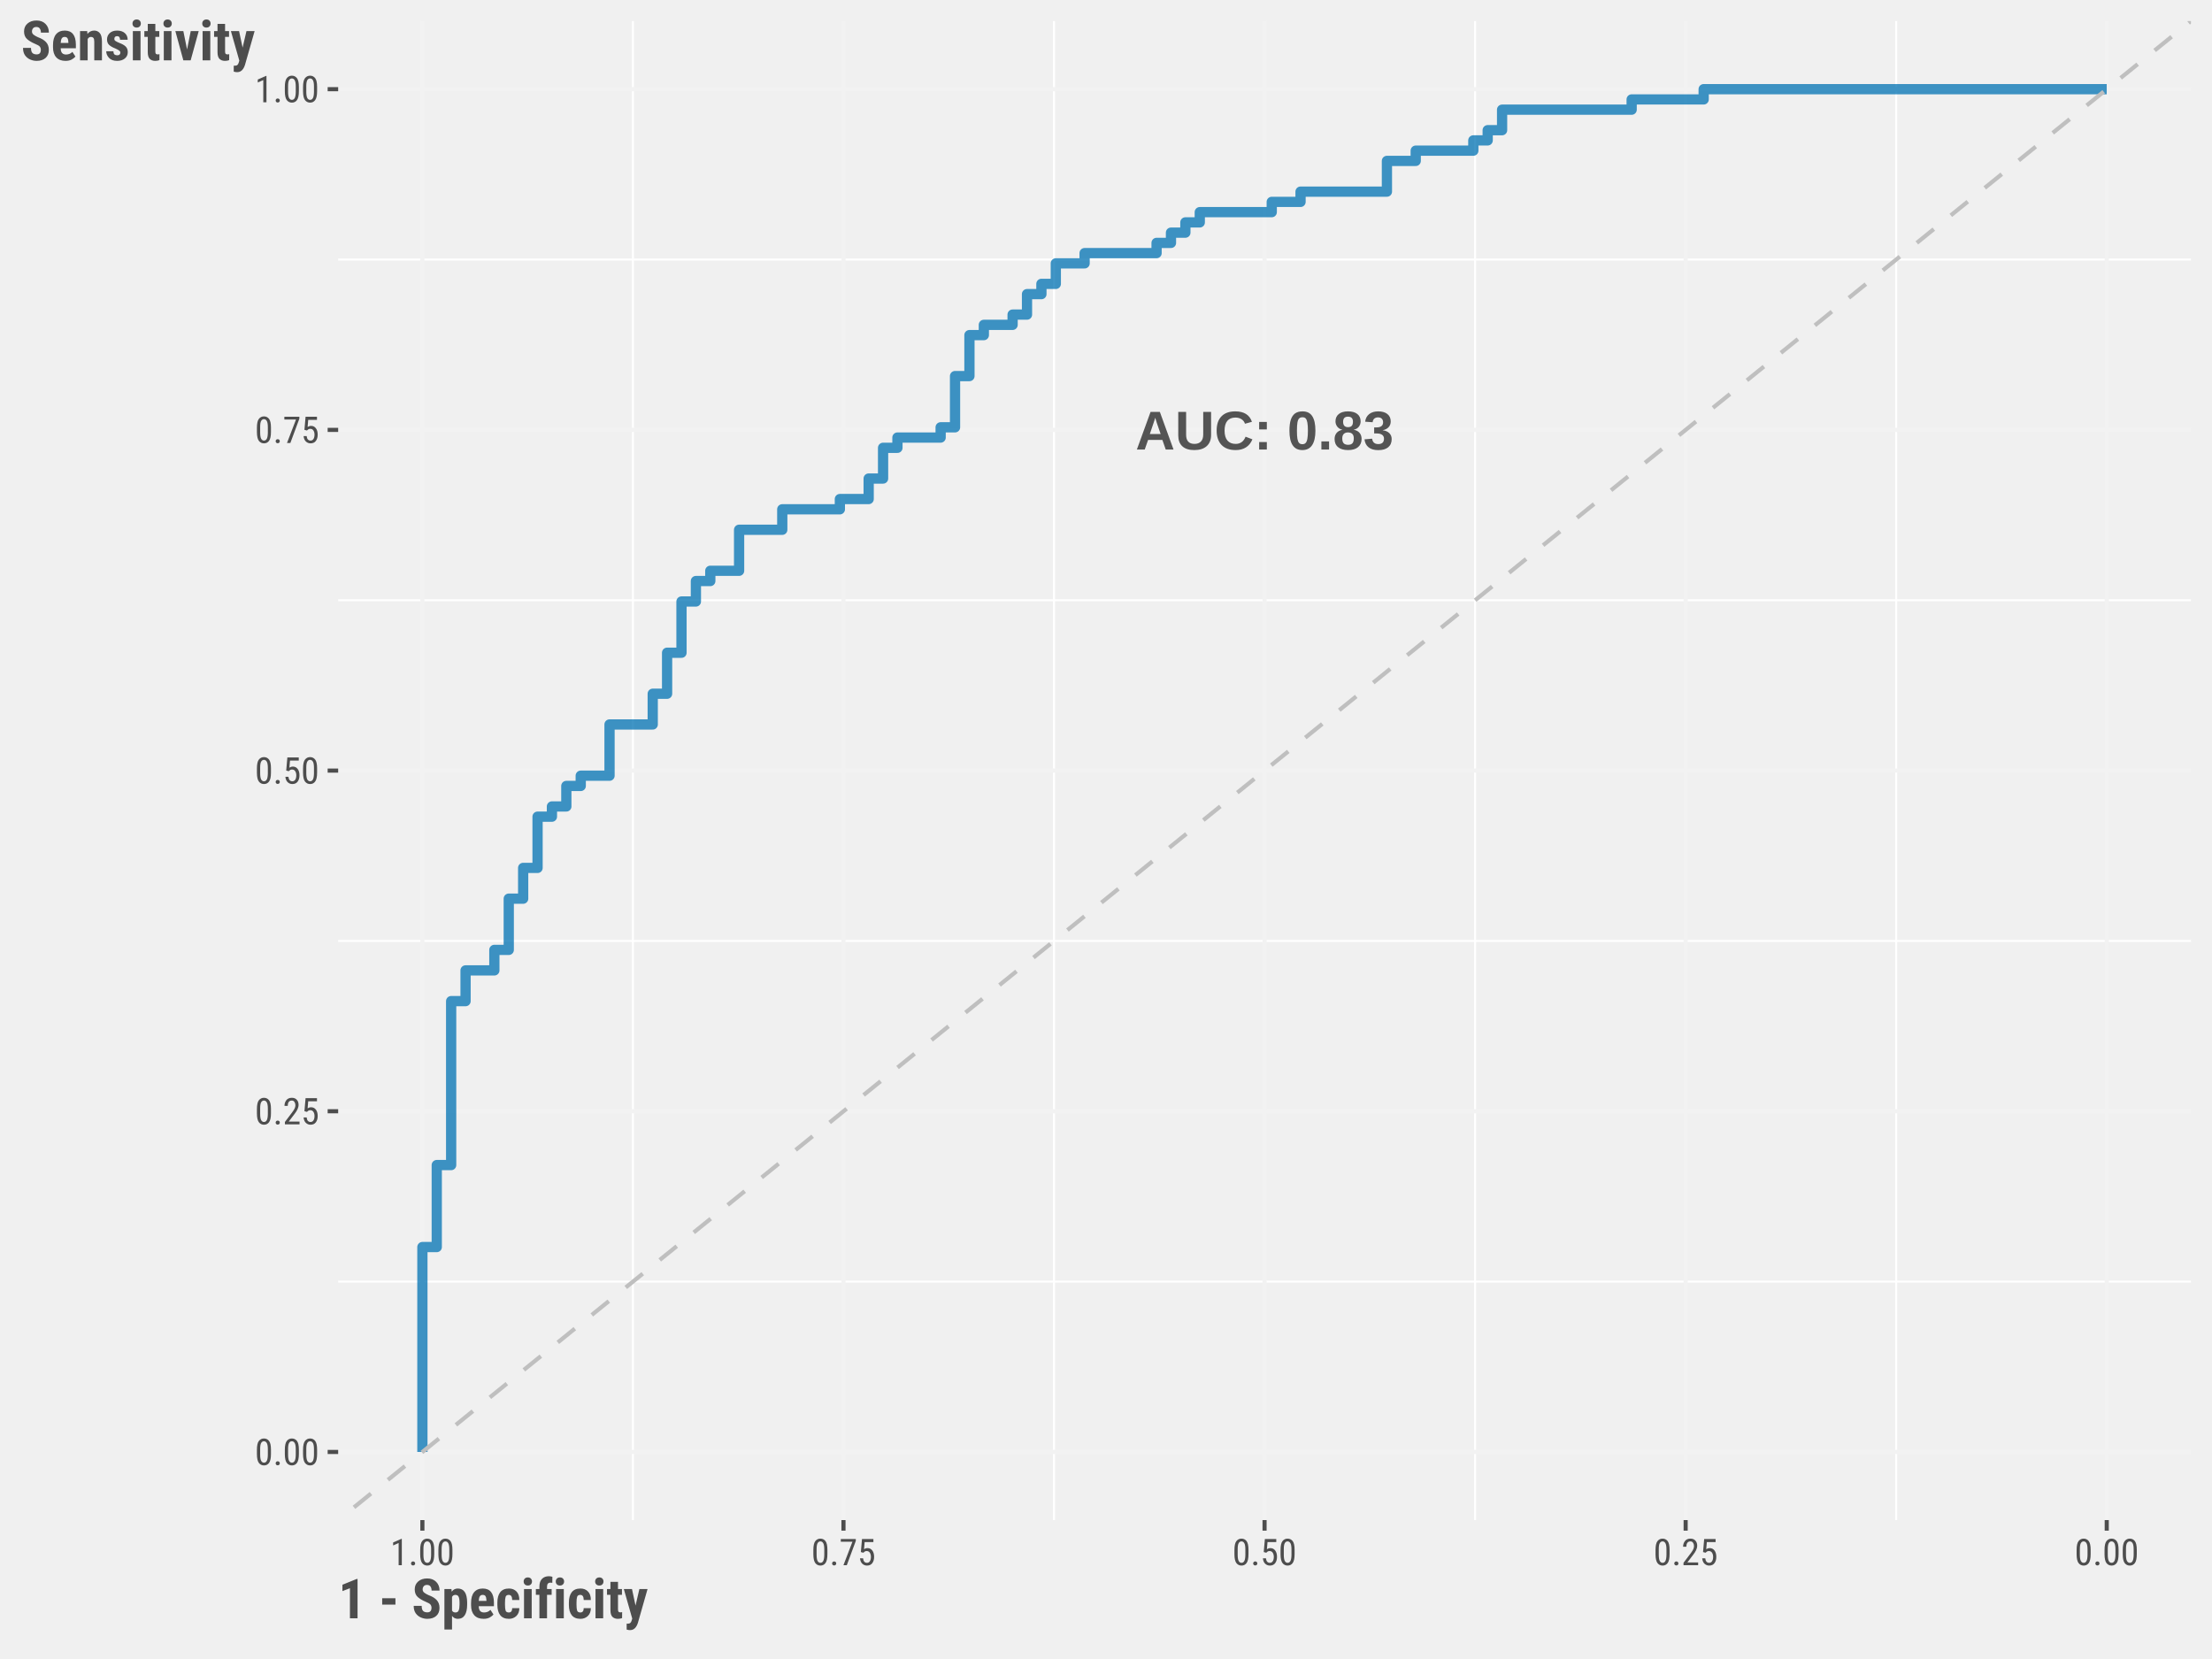
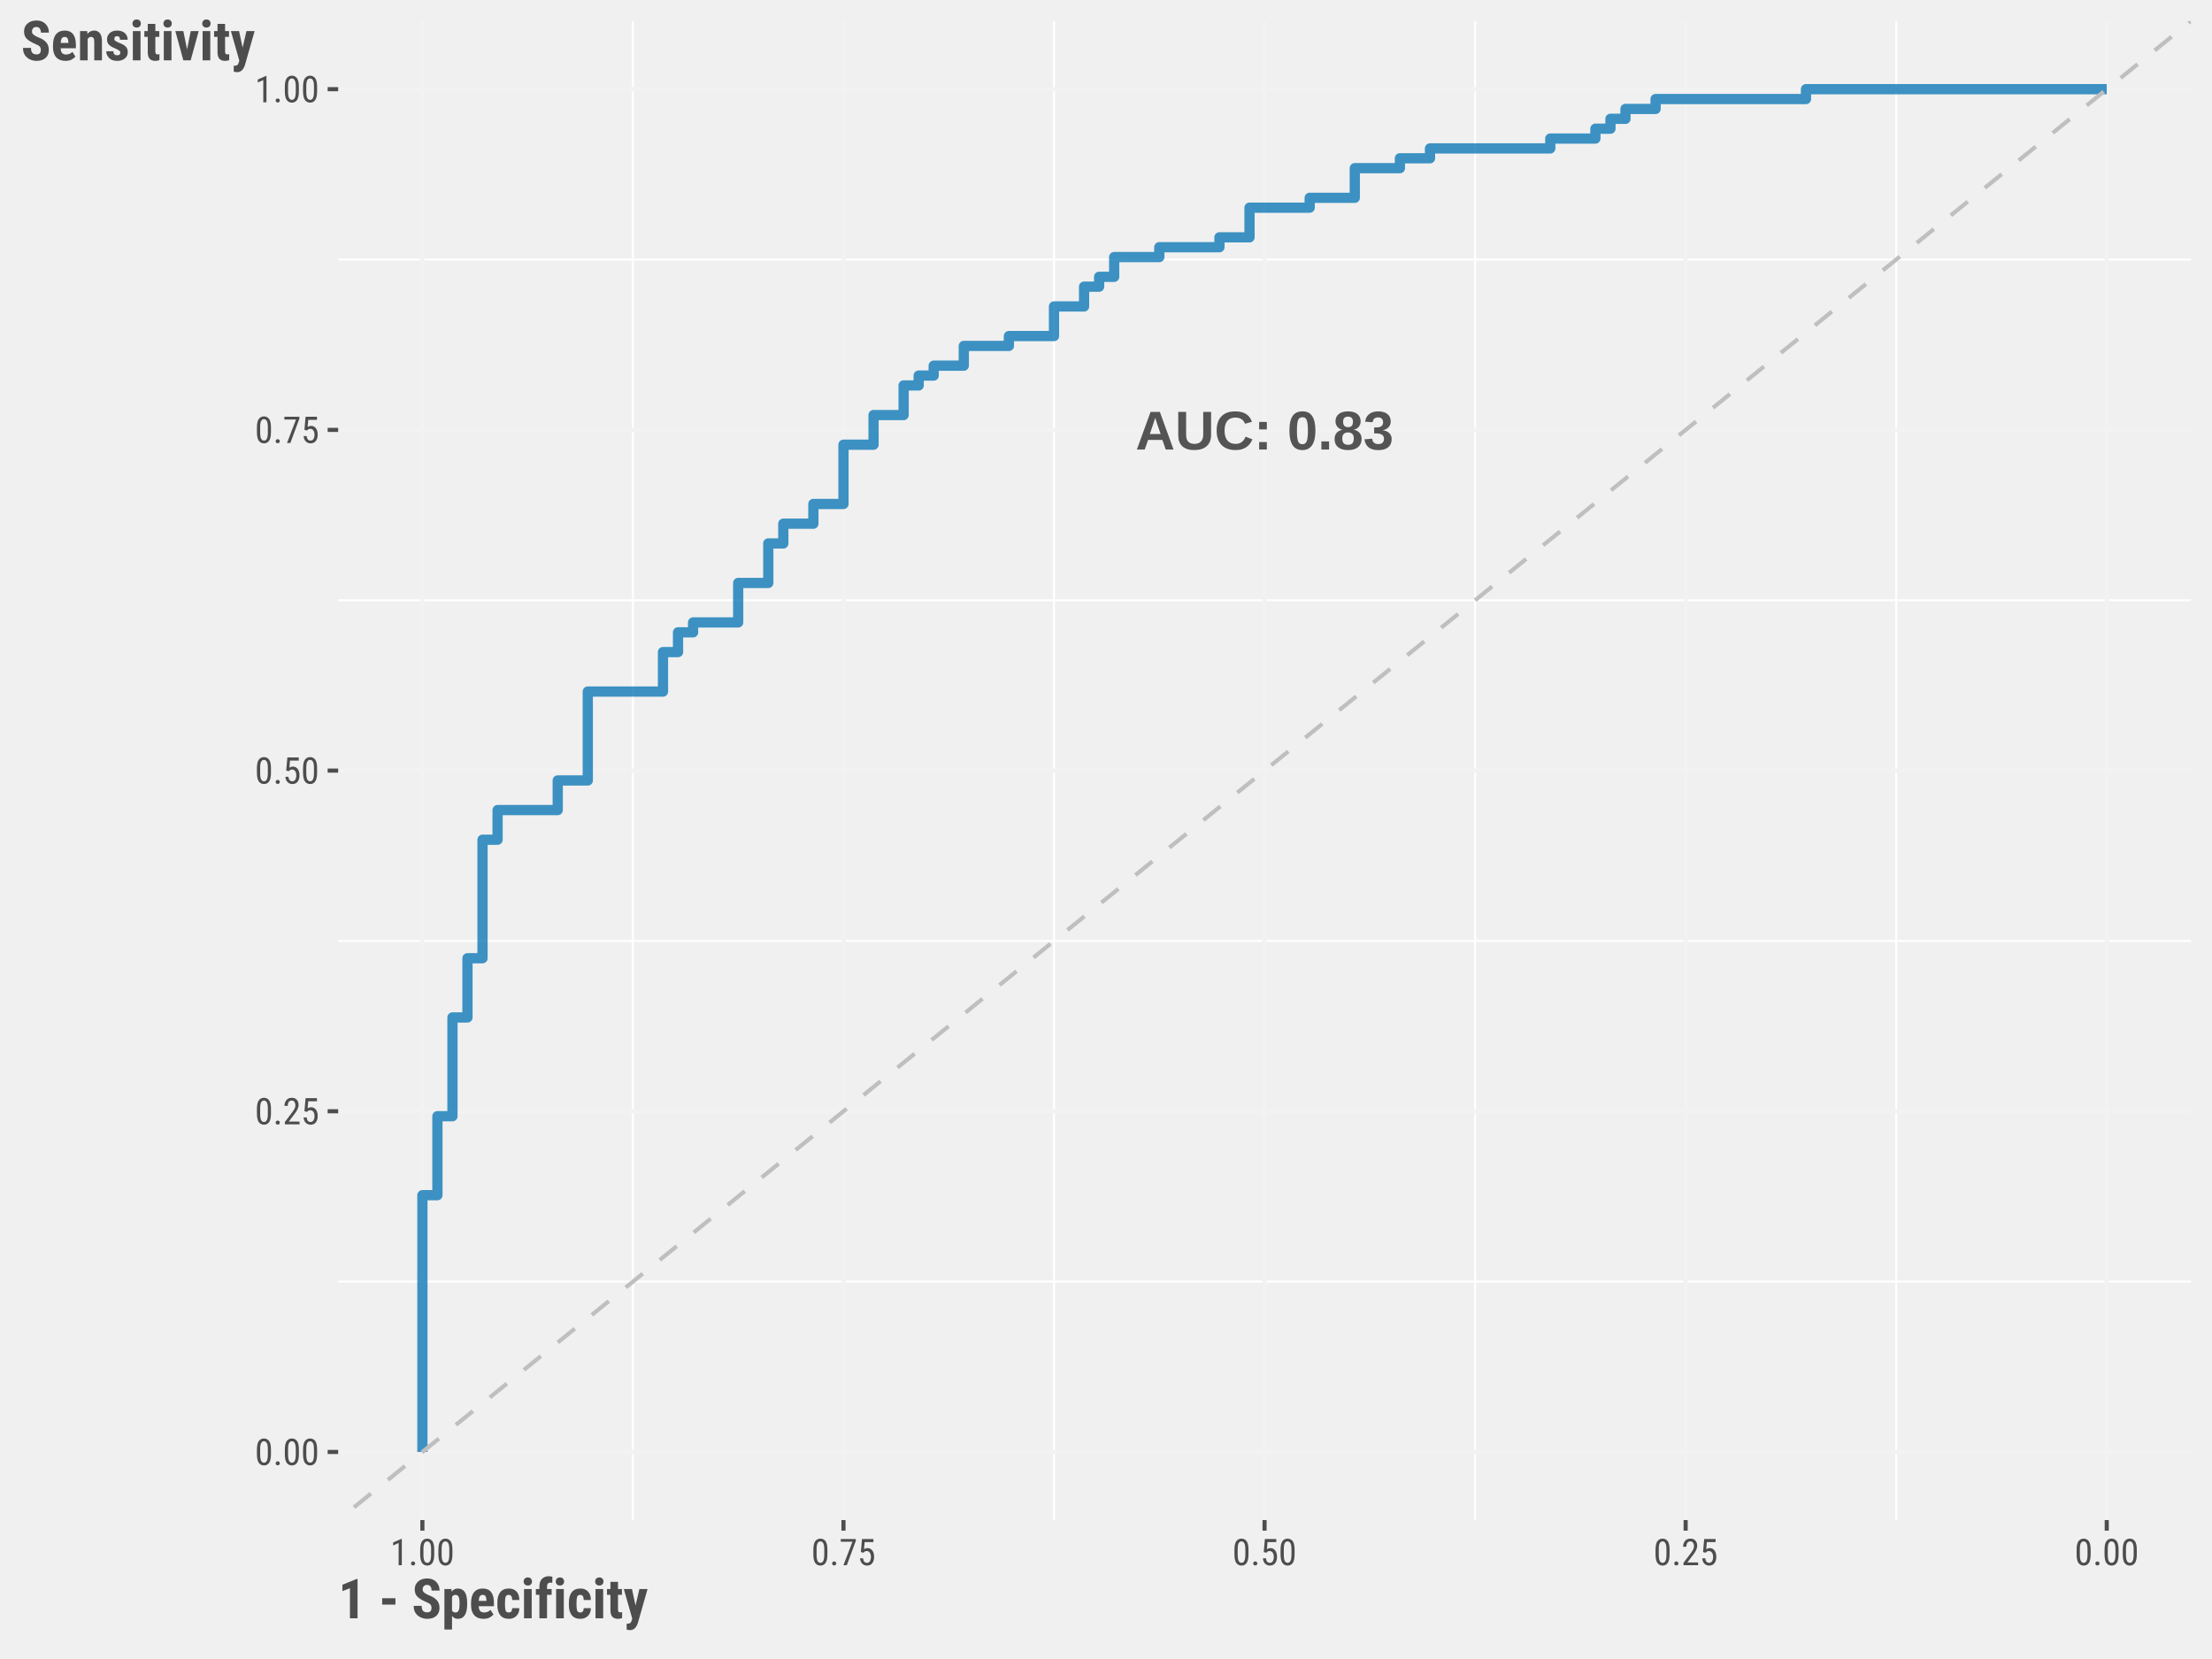
<svg xmlns="http://www.w3.org/2000/svg" class="svglite" width="576.00pt" height="432.00pt" viewBox="0 0 576.00 432.00">
  <defs>
    <style type="text/css">
    .svglite line, .svglite polyline, .svglite polygon, .svglite path, .svglite rect, .svglite circle {
      fill: none;
      stroke: #000000;
      stroke-linecap: round;
      stroke-linejoin: round;
      stroke-miterlimit: 10.00;
    }
    .svglite text {
      white-space: pre;
    }
  </style>
  </defs>
  <rect width="100%" height="100%" style="stroke: none; fill: none;" />
  <defs>
    <clipPath id="cpMC4wMHw1NzYuMDB8MC4wMHw0MzIuMDA=">
      <rect x="0.00" y="0.00" width="576.00" height="432.00" />
    </clipPath>
  </defs>
  <g clip-path="url(#cpMC4wMHw1NzYuMDB8MC4wMHw0MzIuMDA=)">
    <rect x="0.00" y="0.00" width="576.00" height="432.00" style="stroke-width: 1.07; stroke: none;" />
  </g>
  <defs>
    <clipPath id="cpODguMDZ8NTcwLjUyfDUuNDh8Mzk1Ljgz">
      <rect x="88.06" y="5.48" width="482.46" height="390.35" />
    </clipPath>
  </defs>
  <g clip-path="url(#cpODguMDZ8NTcwLjUyfDUuNDh8Mzk1Ljgz)">
    <polyline points="88.06,333.73 570.52,333.73 " style="stroke-width: 0.53; stroke: #FFFFFF; stroke-linecap: butt;" />
    <polyline points="88.06,245.02 570.52,245.02 " style="stroke-width: 0.53; stroke: #FFFFFF; stroke-linecap: butt;" />
    <polyline points="88.06,156.30 570.52,156.30 " style="stroke-width: 0.53; stroke: #FFFFFF; stroke-linecap: butt;" />
    <polyline points="88.06,67.58 570.52,67.58 " style="stroke-width: 0.53; stroke: #FFFFFF; stroke-linecap: butt;" />
    <polyline points="493.76,395.83 493.76,5.48 " style="stroke-width: 0.53; stroke: #FFFFFF; stroke-linecap: butt;" />
    <polyline points="384.11,395.83 384.11,5.48 " style="stroke-width: 0.53; stroke: #FFFFFF; stroke-linecap: butt;" />
    <polyline points="274.46,395.83 274.46,5.48 " style="stroke-width: 0.53; stroke: #FFFFFF; stroke-linecap: butt;" />
    <polyline points="164.81,395.83 164.81,5.48 " style="stroke-width: 0.53; stroke: #FFFFFF; stroke-linecap: butt;" />
    <polyline points="88.06,378.09 570.52,378.09 " style="stroke-width: 1.07; stroke: #F2F2F2; stroke-linecap: butt;" />
    <polyline points="88.06,289.37 570.52,289.37 " style="stroke-width: 1.07; stroke: #F2F2F2; stroke-linecap: butt;" />
    <polyline points="88.06,200.66 570.52,200.66 " style="stroke-width: 1.07; stroke: #F2F2F2; stroke-linecap: butt;" />
    <polyline points="88.06,111.94 570.52,111.94 " style="stroke-width: 1.07; stroke: #F2F2F2; stroke-linecap: butt;" />
    <polyline points="88.06,23.22 570.52,23.22 " style="stroke-width: 1.07; stroke: #F2F2F2; stroke-linecap: butt;" />
    <polyline points="548.59,395.83 548.59,5.48 " style="stroke-width: 1.07; stroke: #F2F2F2; stroke-linecap: butt;" />
    <polyline points="438.94,395.83 438.94,5.48 " style="stroke-width: 1.07; stroke: #F2F2F2; stroke-linecap: butt;" />
    <polyline points="329.29,395.83 329.29,5.48 " style="stroke-width: 1.07; stroke: #F2F2F2; stroke-linecap: butt;" />
    <polyline points="219.64,395.83 219.64,5.48 " style="stroke-width: 1.07; stroke: #F2F2F2; stroke-linecap: butt;" />
    <polyline points="109.99,395.83 109.99,5.48 " style="stroke-width: 1.07; stroke: #F2F2F2; stroke-linecap: butt;" />
-     <polyline points="109.99,378.09 109.99,375.42 109.99,372.75 109.99,370.09 109.99,367.42 109.99,364.75 109.99,362.08 109.99,359.41 109.99,356.74 109.99,354.08 109.99,351.41 109.99,348.74 109.99,346.07 109.99,343.40 109.99,340.74 109.99,338.07 109.99,335.40 109.99,332.73 109.99,330.06 109.99,327.39 109.99,324.73 113.73,324.73 113.73,322.06 113.73,319.39 113.73,316.72 113.73,314.05 113.73,311.39 113.73,308.72 113.73,306.05 113.73,303.38 117.48,303.38 117.48,300.71 117.48,298.05 117.48,295.38 117.48,292.71 117.48,290.04 117.48,287.37 117.48,284.70 117.48,282.04 117.48,279.37 117.48,276.70 117.48,274.03 117.48,271.36 117.48,268.70 117.48,266.03 117.48,263.36 117.48,260.69 121.23,260.69 121.23,258.02 121.23,255.35 121.23,252.69 124.98,252.69 128.73,252.69 128.73,250.02 128.73,247.35 132.48,247.35 132.48,244.68 132.48,242.01 132.48,239.35 132.48,236.68 132.48,234.01 136.23,234.01 136.23,231.34 136.23,228.67 136.23,226.00 139.98,226.00 139.98,223.34 139.98,220.67 139.98,218.00 139.98,215.33 139.98,212.66 143.72,212.66 143.72,210.00 147.47,210.00 147.47,207.33 147.47,204.66 151.22,204.66 151.22,201.99 154.97,201.99 158.72,201.99 158.72,199.32 158.72,196.65 158.72,193.99 158.72,191.32 158.72,188.65 162.47,188.65 166.22,188.65 169.97,188.65 169.97,185.98 169.97,183.31 169.97,180.65 173.71,180.65 173.71,177.98 173.71,175.31 173.71,172.64 173.71,169.97 177.46,169.97 177.46,167.30 177.46,164.64 177.46,161.97 177.46,159.30 177.46,156.63 181.21,156.63 181.21,153.96 181.21,151.30 184.96,151.30 184.96,148.63 188.71,148.63 192.46,148.63 192.46,145.96 192.46,143.29 192.46,140.62 192.46,137.95 196.21,137.95 199.96,137.95 203.70,137.95 203.70,135.29 203.70,132.62 207.45,132.62 211.20,132.62 214.95,132.62 218.70,132.62 218.70,129.95 222.45,129.95 226.20,129.95 226.20,127.28 226.20,124.61 229.95,124.61 229.95,121.95 229.95,119.28 229.95,116.61 233.69,116.61 233.69,113.94 237.44,113.94 241.19,113.94 244.94,113.94 244.94,111.27 248.69,111.27 248.69,108.60 248.69,105.94 248.69,103.27 248.69,100.60 248.69,97.93 252.44,97.93 252.44,95.26 252.44,92.60 252.44,89.93 252.44,87.26 256.19,87.26 256.19,84.59 259.94,84.59 263.68,84.59 263.68,81.92 267.43,81.92 267.43,79.25 267.43,76.59 271.18,76.59 271.18,73.92 274.93,73.92 274.93,71.25 274.93,68.58 278.68,68.58 282.43,68.58 282.43,65.91 286.18,65.91 289.93,65.91 293.67,65.91 297.42,65.91 301.17,65.91 301.17,63.25 304.92,63.25 304.92,60.58 308.67,60.58 308.67,57.91 312.42,57.91 312.42,55.24 316.17,55.24 319.92,55.24 323.67,55.24 327.41,55.24 331.16,55.24 331.16,52.57 334.91,52.57 338.66,52.57 338.66,49.90 342.41,49.90 346.16,49.90 349.91,49.90 353.66,49.90 357.40,49.90 361.15,49.90 361.15,47.24 361.15,44.57 361.15,41.90 364.90,41.90 368.65,41.90 368.65,39.23 372.40,39.23 376.15,39.23 379.90,39.23 383.65,39.23 383.65,36.56 387.39,36.56 387.39,33.90 391.14,33.90 391.14,31.23 391.14,28.56 394.89,28.56 398.64,28.56 402.39,28.56 406.14,28.56 409.89,28.56 413.64,28.56 417.38,28.56 421.13,28.56 424.88,28.56 424.88,25.89 428.63,25.89 432.38,25.89 436.13,25.89 439.88,25.89 443.63,25.89 443.63,23.22 447.37,23.22 451.12,23.22 454.87,23.22 458.62,23.22 462.37,23.22 466.12,23.22 469.87,23.22 473.62,23.22 477.36,23.22 481.11,23.22 484.86,23.22 488.61,23.22 492.36,23.22 496.11,23.22 499.86,23.22 503.61,23.22 507.35,23.22 511.10,23.22 514.85,23.22 518.60,23.22 522.35,23.22 526.10,23.22 529.85,23.22 533.60,23.22 537.34,23.22 541.09,23.22 544.84,23.22 548.59,23.22 548.59,23.22 " style="stroke-width: 2.67; stroke: #0072B2; stroke-opacity: 0.75; stroke-linecap: butt;" />
+     <polyline points="109.99,378.09 109.99,375.52 109.99,372.95 109.99,370.38 109.99,367.80 109.99,365.23 109.99,362.66 109.99,360.09 109.99,357.52 109.99,354.95 109.99,352.38 109.99,349.80 109.99,347.23 109.99,344.66 109.99,342.09 109.99,339.52 109.99,336.95 109.99,334.37 109.99,331.80 109.99,329.23 109.99,326.66 109.99,324.09 109.99,321.52 109.99,318.95 109.99,316.37 109.99,313.80 109.99,311.23 113.90,311.23 113.90,308.66 113.90,306.09 113.90,303.52 113.90,300.95 113.90,298.37 113.90,295.80 113.90,293.23 113.90,290.66 117.82,290.66 117.82,288.09 117.82,285.52 117.82,282.94 117.82,280.37 117.82,277.80 117.82,275.23 117.82,272.66 117.82,270.09 117.82,267.52 117.82,264.94 121.73,264.94 121.73,262.37 121.73,259.80 121.73,257.23 121.73,254.66 121.73,252.09 121.73,249.52 125.65,249.52 125.65,246.94 125.65,244.37 125.65,241.80 125.65,239.23 125.65,236.66 125.65,234.09 125.65,231.51 125.65,228.94 125.65,226.37 125.65,223.80 125.65,221.23 125.65,218.66 129.57,218.66 129.57,216.09 129.57,213.51 129.57,210.94 133.48,210.94 137.40,210.94 141.31,210.94 145.23,210.94 145.23,208.37 145.23,205.80 145.23,203.23 149.15,203.23 153.06,203.23 153.06,200.66 153.06,198.09 153.06,195.51 153.06,192.94 153.06,190.37 153.06,187.80 153.06,185.23 153.06,182.66 153.06,180.08 156.98,180.08 160.90,180.08 164.81,180.08 168.73,180.08 172.64,180.08 172.64,177.51 172.64,174.94 172.64,172.37 172.64,169.80 176.56,169.80 176.56,167.23 176.56,164.66 180.48,164.66 180.48,162.08 184.39,162.08 188.31,162.08 192.22,162.08 192.22,159.51 192.22,156.94 192.22,154.37 192.22,151.80 196.14,151.80 200.06,151.80 200.06,149.23 200.06,146.65 200.06,144.08 200.06,141.51 203.97,141.51 203.97,138.94 203.97,136.37 207.89,136.37 211.80,136.37 211.80,133.80 211.80,131.23 215.72,131.23 219.64,131.23 219.64,128.65 219.64,126.08 219.64,123.51 219.64,120.94 219.64,118.37 219.64,115.80 223.55,115.80 227.47,115.80 227.47,113.23 227.47,110.65 227.47,108.08 231.39,108.08 235.30,108.08 235.30,105.51 235.30,102.94 235.30,100.37 239.22,100.37 239.22,97.80 243.13,97.80 243.13,95.22 247.05,95.22 250.97,95.22 250.97,92.65 250.97,90.08 254.88,90.08 258.80,90.08 262.71,90.08 262.71,87.51 266.63,87.51 270.55,87.51 274.46,87.51 274.46,84.94 274.46,82.37 274.46,79.80 278.38,79.80 282.29,79.80 282.29,77.22 282.29,74.65 286.21,74.65 286.21,72.08 290.13,72.08 290.13,69.51 290.13,66.94 294.04,66.94 297.96,66.94 301.88,66.94 301.88,64.37 305.79,64.37 309.71,64.37 313.62,64.37 317.54,64.37 317.54,61.80 321.46,61.80 325.37,61.80 325.37,59.22 325.37,56.65 325.37,54.08 329.29,54.08 333.20,54.08 337.12,54.08 341.04,54.08 341.04,51.51 344.95,51.51 348.87,51.51 352.78,51.51 352.78,48.94 352.78,46.37 352.78,43.79 356.70,43.79 360.62,43.79 364.53,43.79 364.53,41.22 368.45,41.22 372.37,41.22 372.37,38.65 376.28,38.65 380.20,38.65 384.11,38.65 388.03,38.65 391.95,38.65 395.86,38.65 399.78,38.65 403.69,38.65 403.69,36.08 407.61,36.08 411.53,36.08 415.44,36.08 415.44,33.51 419.36,33.51 419.36,30.94 423.27,30.94 423.27,28.37 427.19,28.37 431.11,28.37 431.11,25.79 435.02,25.79 438.94,25.79 442.86,25.79 446.77,25.79 450.69,25.79 454.60,25.79 458.52,25.79 462.44,25.79 466.35,25.79 470.27,25.79 470.27,23.22 474.18,23.22 478.10,23.22 482.02,23.22 485.93,23.22 489.85,23.22 493.76,23.22 497.68,23.22 501.60,23.22 505.51,23.22 509.43,23.22 513.35,23.22 517.26,23.22 521.18,23.22 525.09,23.22 529.01,23.22 532.93,23.22 536.84,23.22 540.76,23.22 544.67,23.22 548.59,23.22 548.59,23.22 " style="stroke-width: 2.67; stroke: #0072B2; stroke-opacity: 0.75; stroke-linecap: butt;" />
    <line x1="-394.41" y1="786.19" x2="1052.99" y2="-384.87" style="stroke-width: 1.07; stroke: #BFBFBF; stroke-dasharray: 5.69,5.69; stroke-linecap: butt;" />
    <text x="329.29" y="117.06" text-anchor="middle" style="font-size: 14.23px; font-weight: bold;fill: #545454; font-family: &quot;Arial&quot;;" textLength="67.16px" lengthAdjust="spacingAndGlyphs">AUC: 0.83</text>
  </g>
  <g clip-path="url(#cpMC4wMHw1NzYuMDB8MC4wMHw0MzIuMDA=)">
    <text x="83.12" y="381.50" text-anchor="end" style="font-size: 9.60px;fill: #4D4D4D; font-family: &quot;Roboto Condensed&quot;;" textLength="16.74px" lengthAdjust="spacingAndGlyphs">0.00</text>
    <text x="83.12" y="292.78" text-anchor="end" style="font-size: 9.60px;fill: #4D4D4D; font-family: &quot;Roboto Condensed&quot;;" textLength="16.74px" lengthAdjust="spacingAndGlyphs">0.25</text>
    <text x="83.12" y="204.07" text-anchor="end" style="font-size: 9.60px;fill: #4D4D4D; font-family: &quot;Roboto Condensed&quot;;" textLength="16.74px" lengthAdjust="spacingAndGlyphs">0.50</text>
    <text x="83.12" y="115.35" text-anchor="end" style="font-size: 9.60px;fill: #4D4D4D; font-family: &quot;Roboto Condensed&quot;;" textLength="16.74px" lengthAdjust="spacingAndGlyphs">0.75</text>
    <text x="83.12" y="26.63" text-anchor="end" style="font-size: 9.60px;fill: #4D4D4D; font-family: &quot;Roboto Condensed&quot;;" textLength="16.74px" lengthAdjust="spacingAndGlyphs">1.00</text>
    <polyline points="85.32,378.09 88.06,378.09 " style="stroke-width: 1.07; stroke: #4D4D4D; stroke-linecap: butt;" />
    <polyline points="85.32,289.37 88.06,289.37 " style="stroke-width: 1.07; stroke: #4D4D4D; stroke-linecap: butt;" />
    <polyline points="85.32,200.66 88.06,200.66 " style="stroke-width: 1.07; stroke: #4D4D4D; stroke-linecap: butt;" />
    <polyline points="85.32,111.94 88.06,111.94 " style="stroke-width: 1.07; stroke: #4D4D4D; stroke-linecap: butt;" />
    <polyline points="85.32,23.22 88.06,23.22 " style="stroke-width: 1.07; stroke: #4D4D4D; stroke-linecap: butt;" />
    <polyline points="548.59,398.57 548.59,395.83 " style="stroke-width: 1.07; stroke: #4D4D4D; stroke-linecap: butt;" />
    <polyline points="438.94,398.57 438.94,395.83 " style="stroke-width: 1.07; stroke: #4D4D4D; stroke-linecap: butt;" />
    <polyline points="329.29,398.57 329.29,395.83 " style="stroke-width: 1.07; stroke: #4D4D4D; stroke-linecap: butt;" />
    <polyline points="219.64,398.57 219.64,395.83 " style="stroke-width: 1.07; stroke: #4D4D4D; stroke-linecap: butt;" />
    <polyline points="109.99,398.57 109.99,395.83 " style="stroke-width: 1.07; stroke: #4D4D4D; stroke-linecap: butt;" />
    <text x="548.59" y="407.58" text-anchor="middle" style="font-size: 9.60px;fill: #4D4D4D; font-family: &quot;Roboto Condensed&quot;;" textLength="16.74px" lengthAdjust="spacingAndGlyphs">0.00</text>
    <text x="438.94" y="407.58" text-anchor="middle" style="font-size: 9.60px;fill: #4D4D4D; font-family: &quot;Roboto Condensed&quot;;" textLength="16.74px" lengthAdjust="spacingAndGlyphs">0.25</text>
    <text x="329.29" y="407.58" text-anchor="middle" style="font-size: 9.60px;fill: #4D4D4D; font-family: &quot;Roboto Condensed&quot;;" textLength="16.74px" lengthAdjust="spacingAndGlyphs">0.50</text>
    <text x="219.64" y="407.58" text-anchor="middle" style="font-size: 9.60px;fill: #4D4D4D; font-family: &quot;Roboto Condensed&quot;;" textLength="16.74px" lengthAdjust="spacingAndGlyphs">0.75</text>
    <text x="109.99" y="407.58" text-anchor="middle" style="font-size: 9.60px;fill: #4D4D4D; font-family: &quot;Roboto Condensed&quot;;" textLength="16.74px" lengthAdjust="spacingAndGlyphs">1.00</text>
    <text x="88.06" y="421.40" style="font-size: 14.40px; font-weight: bold;fill: #4D4D4D; font-family: &quot;Roboto Condensed&quot;;" textLength="80.62px" lengthAdjust="spacingAndGlyphs">1 - Specificity</text>
    <text x="5.48" y="15.71" style="font-size: 14.40px; font-weight: bold;fill: #4D4D4D; font-family: &quot;Roboto Condensed&quot;;" textLength="60.90px" lengthAdjust="spacingAndGlyphs">Sensitivity</text>
  </g>
</svg>
